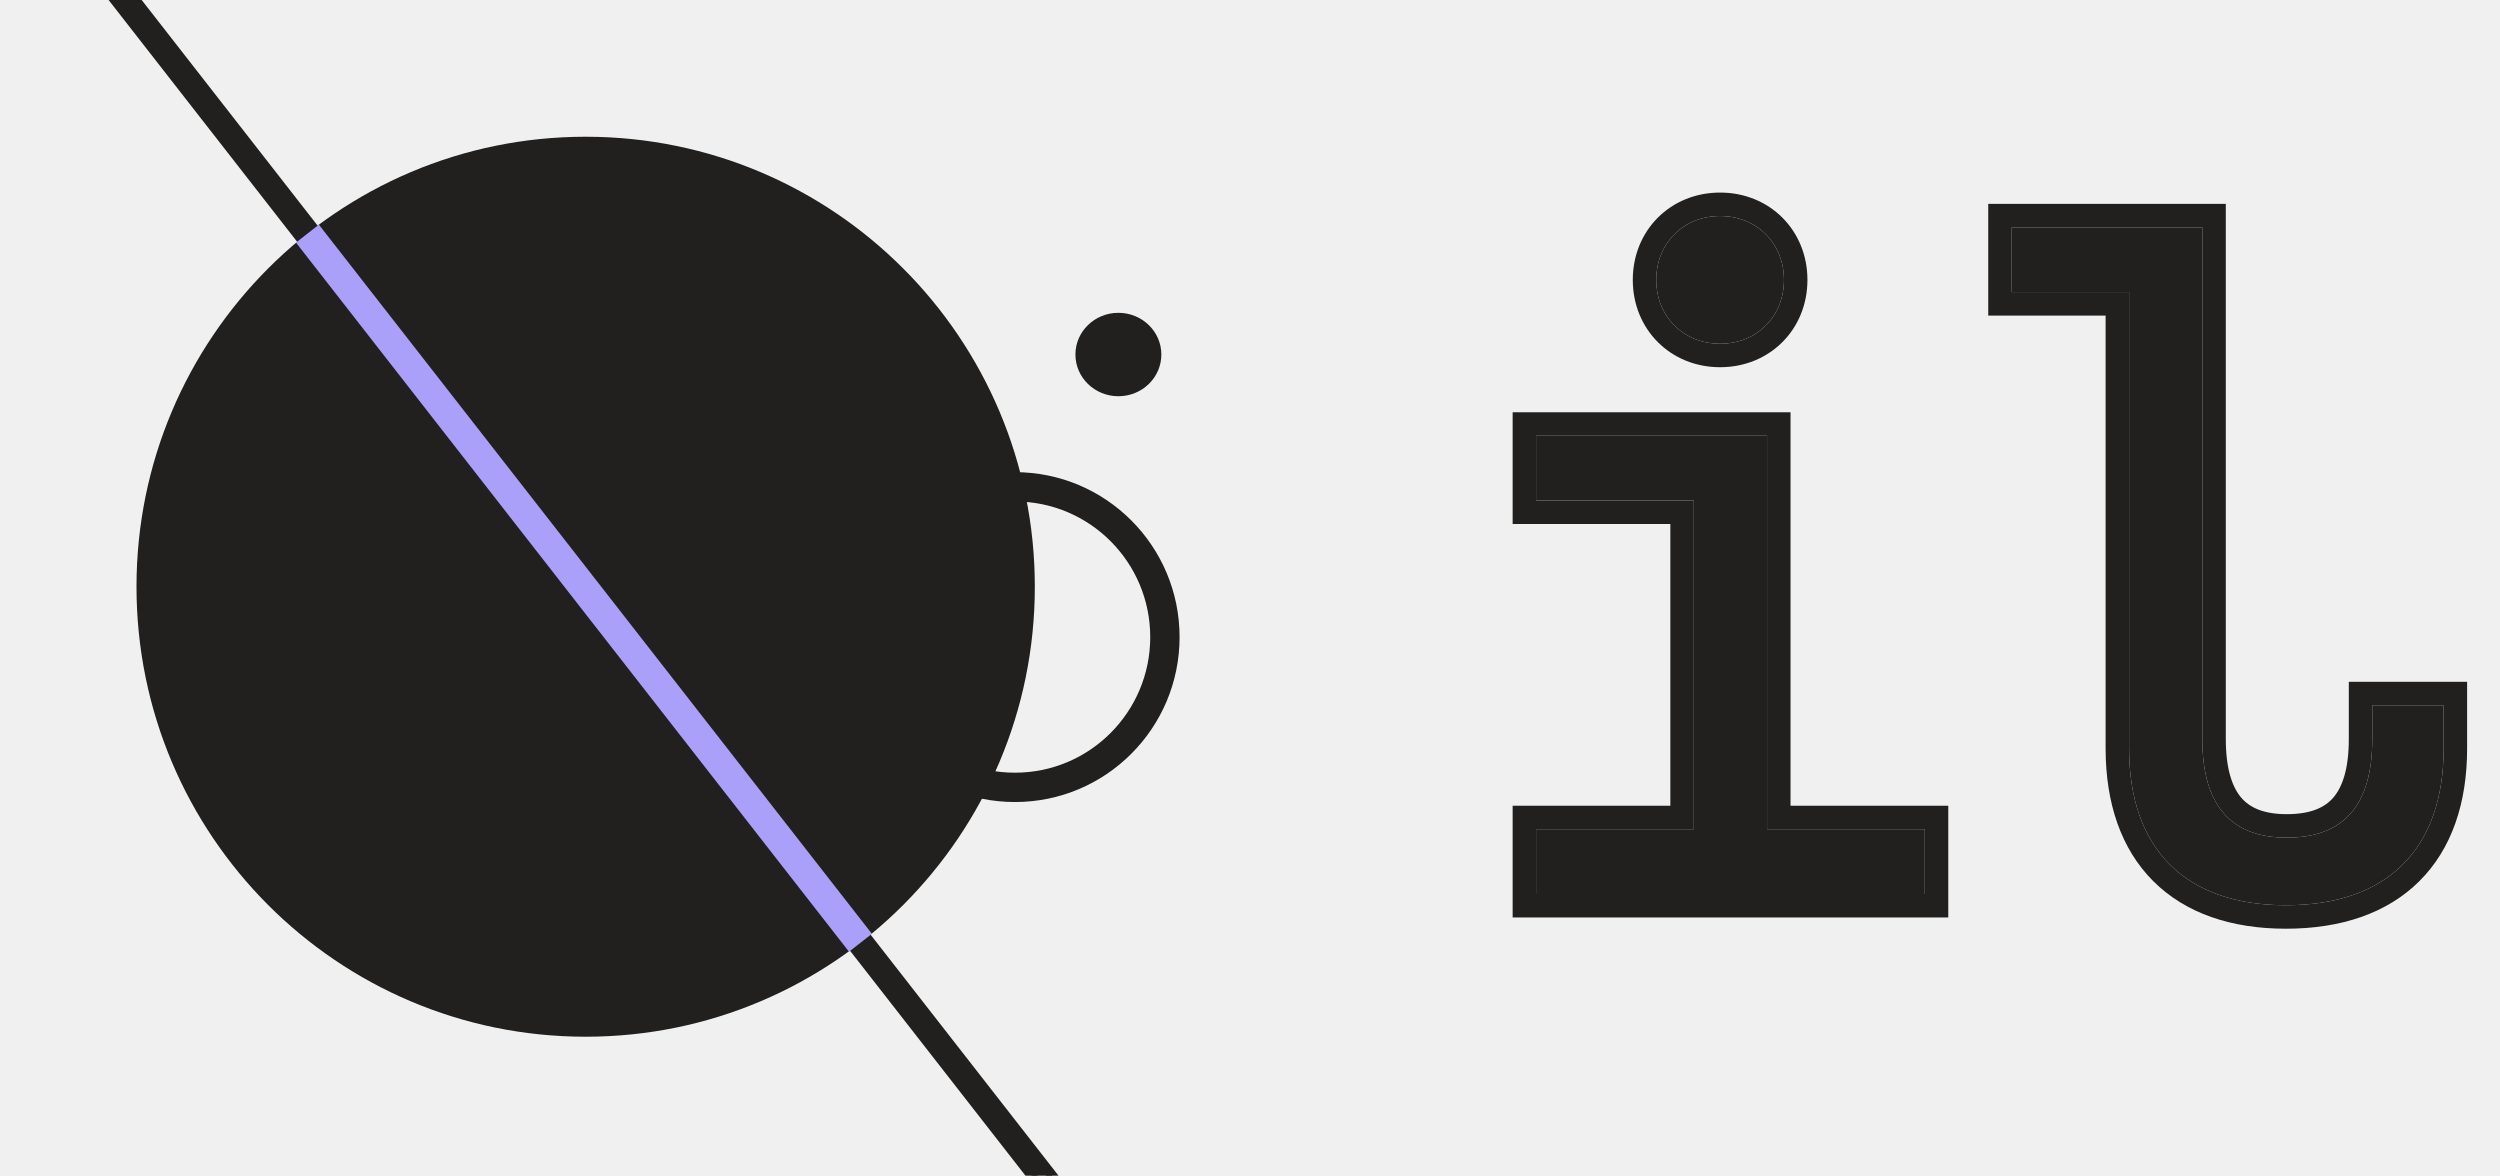
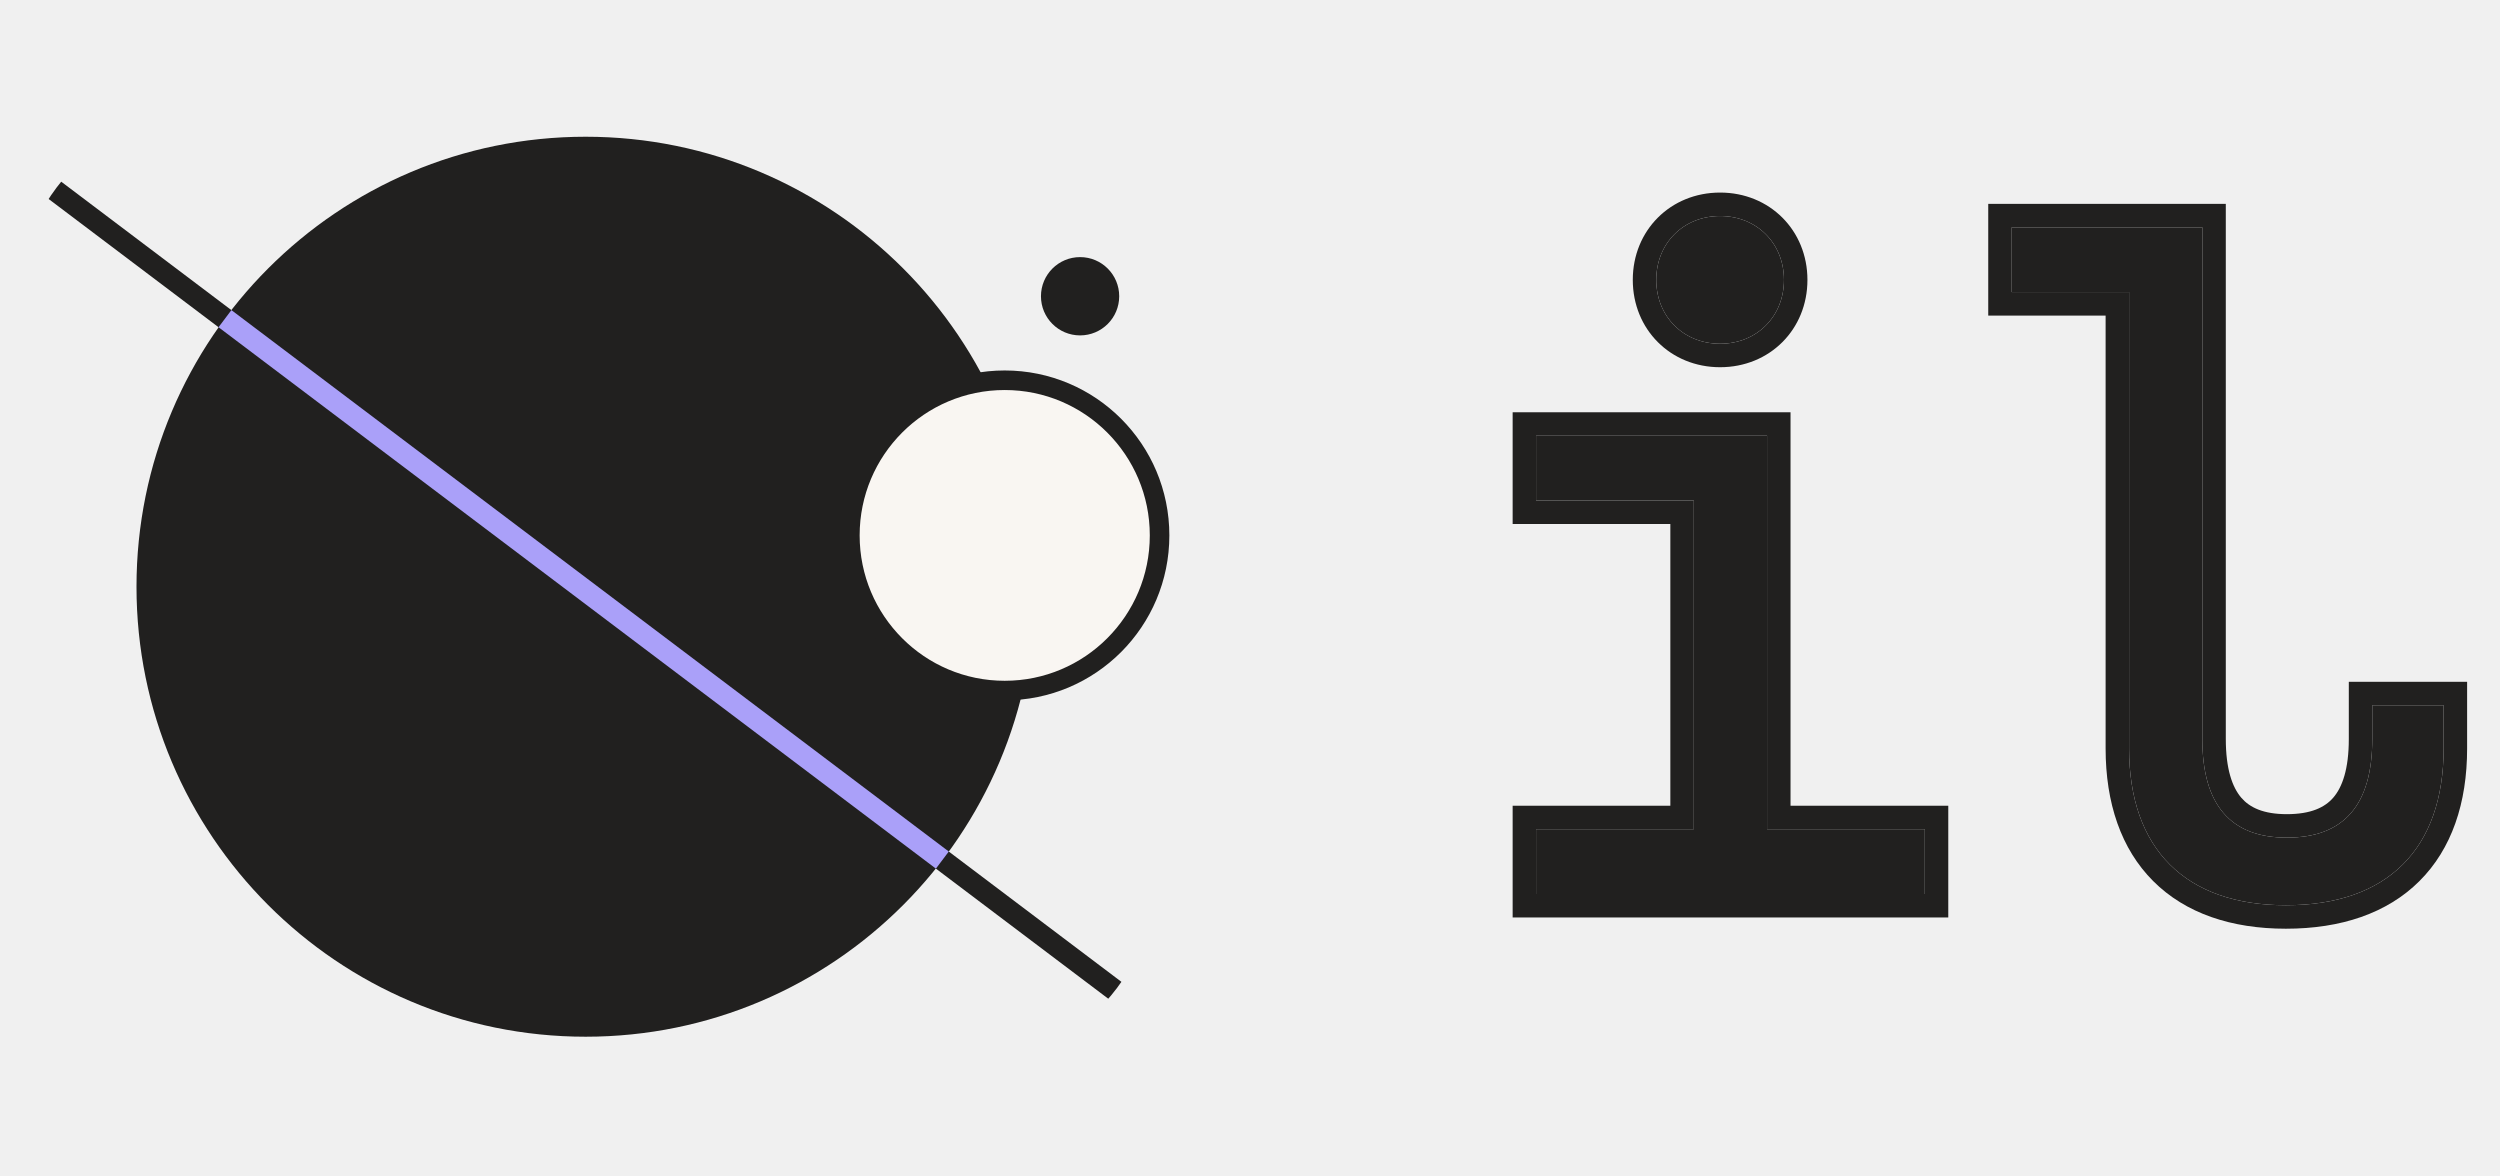
<svg xmlns="http://www.w3.org/2000/svg" width="1278" height="601" viewBox="0 0 1278 601" fill="none">
  <g clip-path="url(#clip0_97_341)">
-     <path d="M595.5 325.683C595.5 368.122 561.163 402.501 518.836 402.501C476.508 402.501 442.172 368.122 442.172 325.683C442.172 283.245 476.508 248.865 518.836 248.865C561.163 248.865 595.5 283.245 595.5 325.683Z" stroke="#21201F" stroke-width="15" />
    <ellipse cx="299.389" cy="299.934" rx="229.615" ry="230.036" fill="#21201F" />
-     <path fill-rule="evenodd" clip-rule="evenodd" d="M648.957 756.893L-50.585 -140.118L-44.025 -145.252L655.516 751.759L648.957 756.893Z" fill="#21201F" stroke="#21201F" stroke-width="5" />
-     <path fill-rule="evenodd" clip-rule="evenodd" d="M434.013 486.528L151.301 124.01L163.012 114.844L445.724 477.362L434.013 486.528Z" fill="#AAA0F9" />
-     <ellipse cx="571.719" cy="181.234" rx="21.964" ry="21.322" fill="#21201F" />
+     <g clip-path="url(#clip1_97_341)">
+       <path fill-rule="evenodd" clip-rule="evenodd" d="M753.614 651.729L-157.576 -35.96L-151 -44.705L760.189 642.985L753.614 651.729Z" fill="#21201F" />
+       <path fill-rule="evenodd" clip-rule="evenodd" d="M478.434 444.048L111.712 167.277L118.293 158.525L485.015 435.297L478.434 444.048Z" fill="#AAA0F9" />
+     </g>
+     <ellipse cx="552.139" cy="151.445" rx="20" ry="20.013" fill="#21201F" />
+     <path d="M592.777 273.699C592.777 317.514 557.326 353.017 513.613 353.017C469.901 353.017 434.449 317.514 434.449 273.699C434.449 229.884 469.901 194.381 513.613 194.381C557.326 194.381 592.777 229.884 592.777 273.699Z" fill="#F9F6F2" stroke="#21201F" stroke-width="10" />
  </g>
-   <mask id="path-6-outside-1_97_341" maskUnits="userSpaceOnUse" x="773" y="98" width="489" height="377" fill="black">
+   <mask id="path-7-outside-1_97_341" maskUnits="userSpaceOnUse" x="773" y="98" width="489" height="377" fill="black">
    <rect fill="white" x="773" y="98" width="489" height="377" />
    <path d="M879.32 175.72C860.6 175.72 846.68 161.8 846.68 143.08C846.68 124.36 860.6 110.44 879.32 110.44C898.04 110.44 911.96 124.36 911.96 143.08C911.96 161.8 898.04 175.72 879.32 175.72ZM785.24 457V423.88H865.88V255.88H785.24V222.76H903.32V423.88H983.96V457H785.24ZM1168.55 462.76C1117.19 462.76 1088.39 433.96 1088.39 382.6V149.32H1028.39V116.2H1125.83V377.8C1125.83 411.4 1140.23 428.2 1169.03 428.2C1198.31 428.2 1212.71 411.4 1212.71 377.8V360.52H1249.19V382.6C1249.19 433.96 1220.39 462.76 1168.55 462.76Z" />
  </mask>
  <path d="M879.32 175.72C860.6 175.72 846.68 161.8 846.68 143.08C846.68 124.36 860.6 110.44 879.32 110.44C898.04 110.44 911.96 124.36 911.96 143.08C911.96 161.8 898.04 175.72 879.32 175.72ZM785.24 457V423.88H865.88V255.88H785.24V222.76H903.32V423.88H983.96V457H785.24ZM1168.55 462.76C1117.19 462.76 1088.39 433.96 1088.39 382.6V149.32H1028.39V116.2H1125.83V377.8C1125.83 411.4 1140.23 428.2 1169.03 428.2C1198.31 428.2 1212.71 411.4 1212.71 377.8V360.52H1249.19V382.6C1249.19 433.96 1220.39 462.76 1168.55 462.76Z" fill="#21201F" />
-   <path d="M785.24 457H773.24V469H785.24V457ZM785.24 423.88V411.88H773.24V423.88H785.24ZM865.88 423.88V435.88H877.88V423.88H865.88ZM865.88 255.88H877.88V243.88H865.88V255.88ZM785.24 255.88H773.24V267.88H785.24V255.88ZM785.24 222.76V210.76H773.24V222.76H785.24ZM903.32 222.76H915.32V210.76H903.32V222.76ZM903.32 423.88H891.32V435.88H903.32V423.88ZM983.96 423.88H995.96V411.88H983.96V423.88ZM983.96 457V469H995.96V457H983.96ZM879.32 163.72C867.227 163.72 858.68 155.173 858.68 143.08H834.68C834.68 168.427 853.973 187.72 879.32 187.72V163.72ZM858.68 143.08C858.68 130.987 867.227 122.44 879.32 122.44V98.44C853.973 98.44 834.68 117.733 834.68 143.08H858.68ZM879.32 122.44C891.413 122.44 899.96 130.987 899.96 143.08H923.96C923.96 117.733 904.667 98.44 879.32 98.44V122.44ZM899.96 143.08C899.96 155.173 891.413 163.72 879.32 163.72V187.72C904.667 187.72 923.96 168.427 923.96 143.08H899.96ZM797.24 457V423.88H773.24V457H797.24ZM785.24 435.88H865.88V411.88H785.24V435.88ZM877.88 423.88V255.88H853.88V423.88H877.88ZM865.88 243.88H785.24V267.88H865.88V243.88ZM797.24 255.88V222.76H773.24V255.88H797.24ZM785.24 234.76H903.32V210.76H785.24V234.76ZM891.32 222.76V423.88H915.32V222.76H891.32ZM903.32 435.88H983.96V411.88H903.32V435.88ZM971.96 423.88V457H995.96V423.88H971.96ZM983.96 445H785.24V469H983.96V445ZM1088.39 149.32H1100.39V137.32H1088.39V149.32ZM1028.39 149.32H1016.39V161.32H1028.39V149.32ZM1028.39 116.2V104.2H1016.39V116.2H1028.39ZM1125.83 116.2H1137.83V104.2H1125.83V116.2ZM1212.71 360.52V348.52H1200.71V360.52H1212.71ZM1249.19 360.52H1261.19V348.52H1249.19V360.52ZM1168.55 450.76C1145.07 450.76 1128.46 444.213 1117.7 433.455C1106.94 422.696 1100.39 406.081 1100.39 382.6H1076.39C1076.39 410.479 1084.25 433.944 1100.73 450.425C1117.21 466.907 1140.67 474.76 1168.55 474.76V450.76ZM1100.39 382.6V149.32H1076.39V382.6H1100.39ZM1088.39 137.32H1028.39V161.32H1088.39V137.32ZM1040.39 149.32V116.2H1016.39V149.32H1040.39ZM1028.39 128.2H1125.83V104.2H1028.39V128.2ZM1113.83 116.2V377.8H1137.83V116.2H1113.83ZM1113.83 377.8C1113.83 396.036 1117.7 411.952 1127.52 423.409C1137.65 435.221 1152.26 440.2 1169.03 440.2V416.2C1157.01 416.2 1150.02 412.779 1145.74 407.791C1141.17 402.448 1137.83 393.164 1137.83 377.8H1113.83ZM1169.03 440.2C1185.99 440.2 1200.73 435.257 1210.93 423.447C1220.85 411.976 1224.71 396.033 1224.71 377.8H1200.71C1200.71 393.167 1197.38 402.424 1192.77 407.753C1188.46 412.743 1181.36 416.2 1169.03 416.2V440.2ZM1224.71 377.8V360.52H1200.71V377.8H1224.71ZM1212.71 372.52H1249.19V348.52H1212.71V372.52ZM1237.19 360.52V382.6H1261.19V360.52H1237.19ZM1237.19 382.6C1237.19 406.08 1230.65 422.683 1219.85 433.436C1209.04 444.197 1192.3 450.76 1168.55 450.76V474.76C1196.64 474.76 1220.23 466.923 1236.78 450.444C1253.34 433.957 1261.19 410.48 1261.19 382.6H1237.19Z" fill="#21201F" mask="url(#path-6-outside-1_97_341)" />
+   <path d="M785.24 457H773.24V469H785.24V457ZM785.24 423.88V411.88H773.24V423.88H785.24ZM865.88 423.88V435.88H877.88V423.88H865.88ZM865.88 255.88H877.88V243.88H865.88V255.88ZM785.24 255.88H773.24V267.88H785.24V255.88ZM785.24 222.76V210.76H773.24V222.76H785.24ZM903.32 222.76H915.32V210.76H903.32V222.76ZM903.32 423.88H891.32V435.88H903.32V423.88ZM983.96 423.88H995.96V411.88H983.96V423.88ZM983.96 457V469H995.96V457H983.96ZM879.32 163.72C867.227 163.72 858.68 155.173 858.68 143.08H834.68C834.68 168.427 853.973 187.72 879.32 187.72V163.72ZM858.68 143.08C858.68 130.987 867.227 122.44 879.32 122.44V98.44C853.973 98.44 834.68 117.733 834.68 143.08H858.68ZM879.32 122.44C891.413 122.44 899.96 130.987 899.96 143.08H923.96C923.96 117.733 904.667 98.44 879.32 98.44V122.44ZM899.96 143.08C899.96 155.173 891.413 163.72 879.32 163.72V187.72C904.667 187.72 923.96 168.427 923.96 143.08H899.96ZM797.24 457V423.88H773.24V457H797.24ZM785.24 435.88H865.88V411.88H785.24V435.88ZM877.88 423.88V255.88H853.88V423.88H877.88ZM865.88 243.88H785.24V267.88H865.88V243.88ZM797.24 255.88V222.76H773.24V255.88H797.24ZM785.24 234.76H903.32V210.76H785.24V234.76ZM891.32 222.76V423.88H915.32V222.76H891.32ZM903.32 435.88H983.96V411.88H903.32V435.88ZM971.96 423.88V457H995.96V423.88H971.96ZM983.96 445H785.24V469H983.96V445ZM1088.39 149.32H1100.39V137.32H1088.39V149.32ZM1028.39 149.32H1016.39V161.32H1028.39V149.32ZM1028.39 116.2V104.2H1016.39V116.2H1028.39ZM1125.83 116.2H1137.83V104.2H1125.83V116.2ZM1212.71 360.52V348.52H1200.71V360.52H1212.71ZM1249.19 360.52H1261.19V348.52H1249.19V360.52ZM1168.55 450.76C1145.07 450.76 1128.46 444.213 1117.7 433.455C1106.94 422.696 1100.39 406.081 1100.39 382.6H1076.39C1076.39 410.479 1084.25 433.944 1100.73 450.425C1117.21 466.907 1140.67 474.76 1168.55 474.76V450.76ZM1100.39 382.6V149.32H1076.39V382.6H1100.39ZM1088.39 137.32H1028.39V161.32H1088.39V137.32ZM1040.39 149.32V116.2H1016.39V149.32H1040.39ZM1028.39 128.2H1125.83V104.2H1028.39V128.2ZM1113.83 116.2V377.8H1137.83V116.2H1113.83ZM1113.83 377.8C1113.83 396.036 1117.7 411.952 1127.52 423.409C1137.65 435.221 1152.26 440.2 1169.03 440.2V416.2C1157.01 416.2 1150.02 412.779 1145.74 407.79C1141.17 402.448 1137.83 393.164 1137.83 377.8H1113.83ZM1169.03 440.2C1185.99 440.2 1200.73 435.257 1210.93 423.447C1220.85 411.976 1224.71 396.033 1224.71 377.8H1200.71C1200.71 393.167 1197.38 402.424 1192.77 407.753C1188.46 412.743 1181.36 416.2 1169.03 416.2V440.2ZM1224.71 377.8V360.52H1200.71V377.8H1224.71ZM1212.71 372.52H1249.19V348.52H1212.71V372.52ZM1237.19 360.52V382.6H1261.19V360.52H1237.19ZM1237.19 382.6C1237.19 406.08 1230.65 422.683 1219.85 433.436C1209.04 444.197 1192.3 450.76 1168.55 450.76V474.76C1196.64 474.76 1220.23 466.923 1236.78 450.444C1253.34 433.957 1261.19 410.48 1261.19 382.6H1237.19Z" fill="#21201F" mask="url(#path-7-outside-1_97_341)" />
  <defs>
    <clipPath id="clip0_97_341">
      <rect width="603" height="601" fill="white" />
    </clipPath>
+     <clipPath id="clip1_97_341">
+       <rect width="538.327" height="539.28" rx="100" transform="matrix(0.990256 -0.139261 0.139368 0.990241 -4.16992 70.9766)" fill="white" />
+     </clipPath>
  </defs>
</svg>
